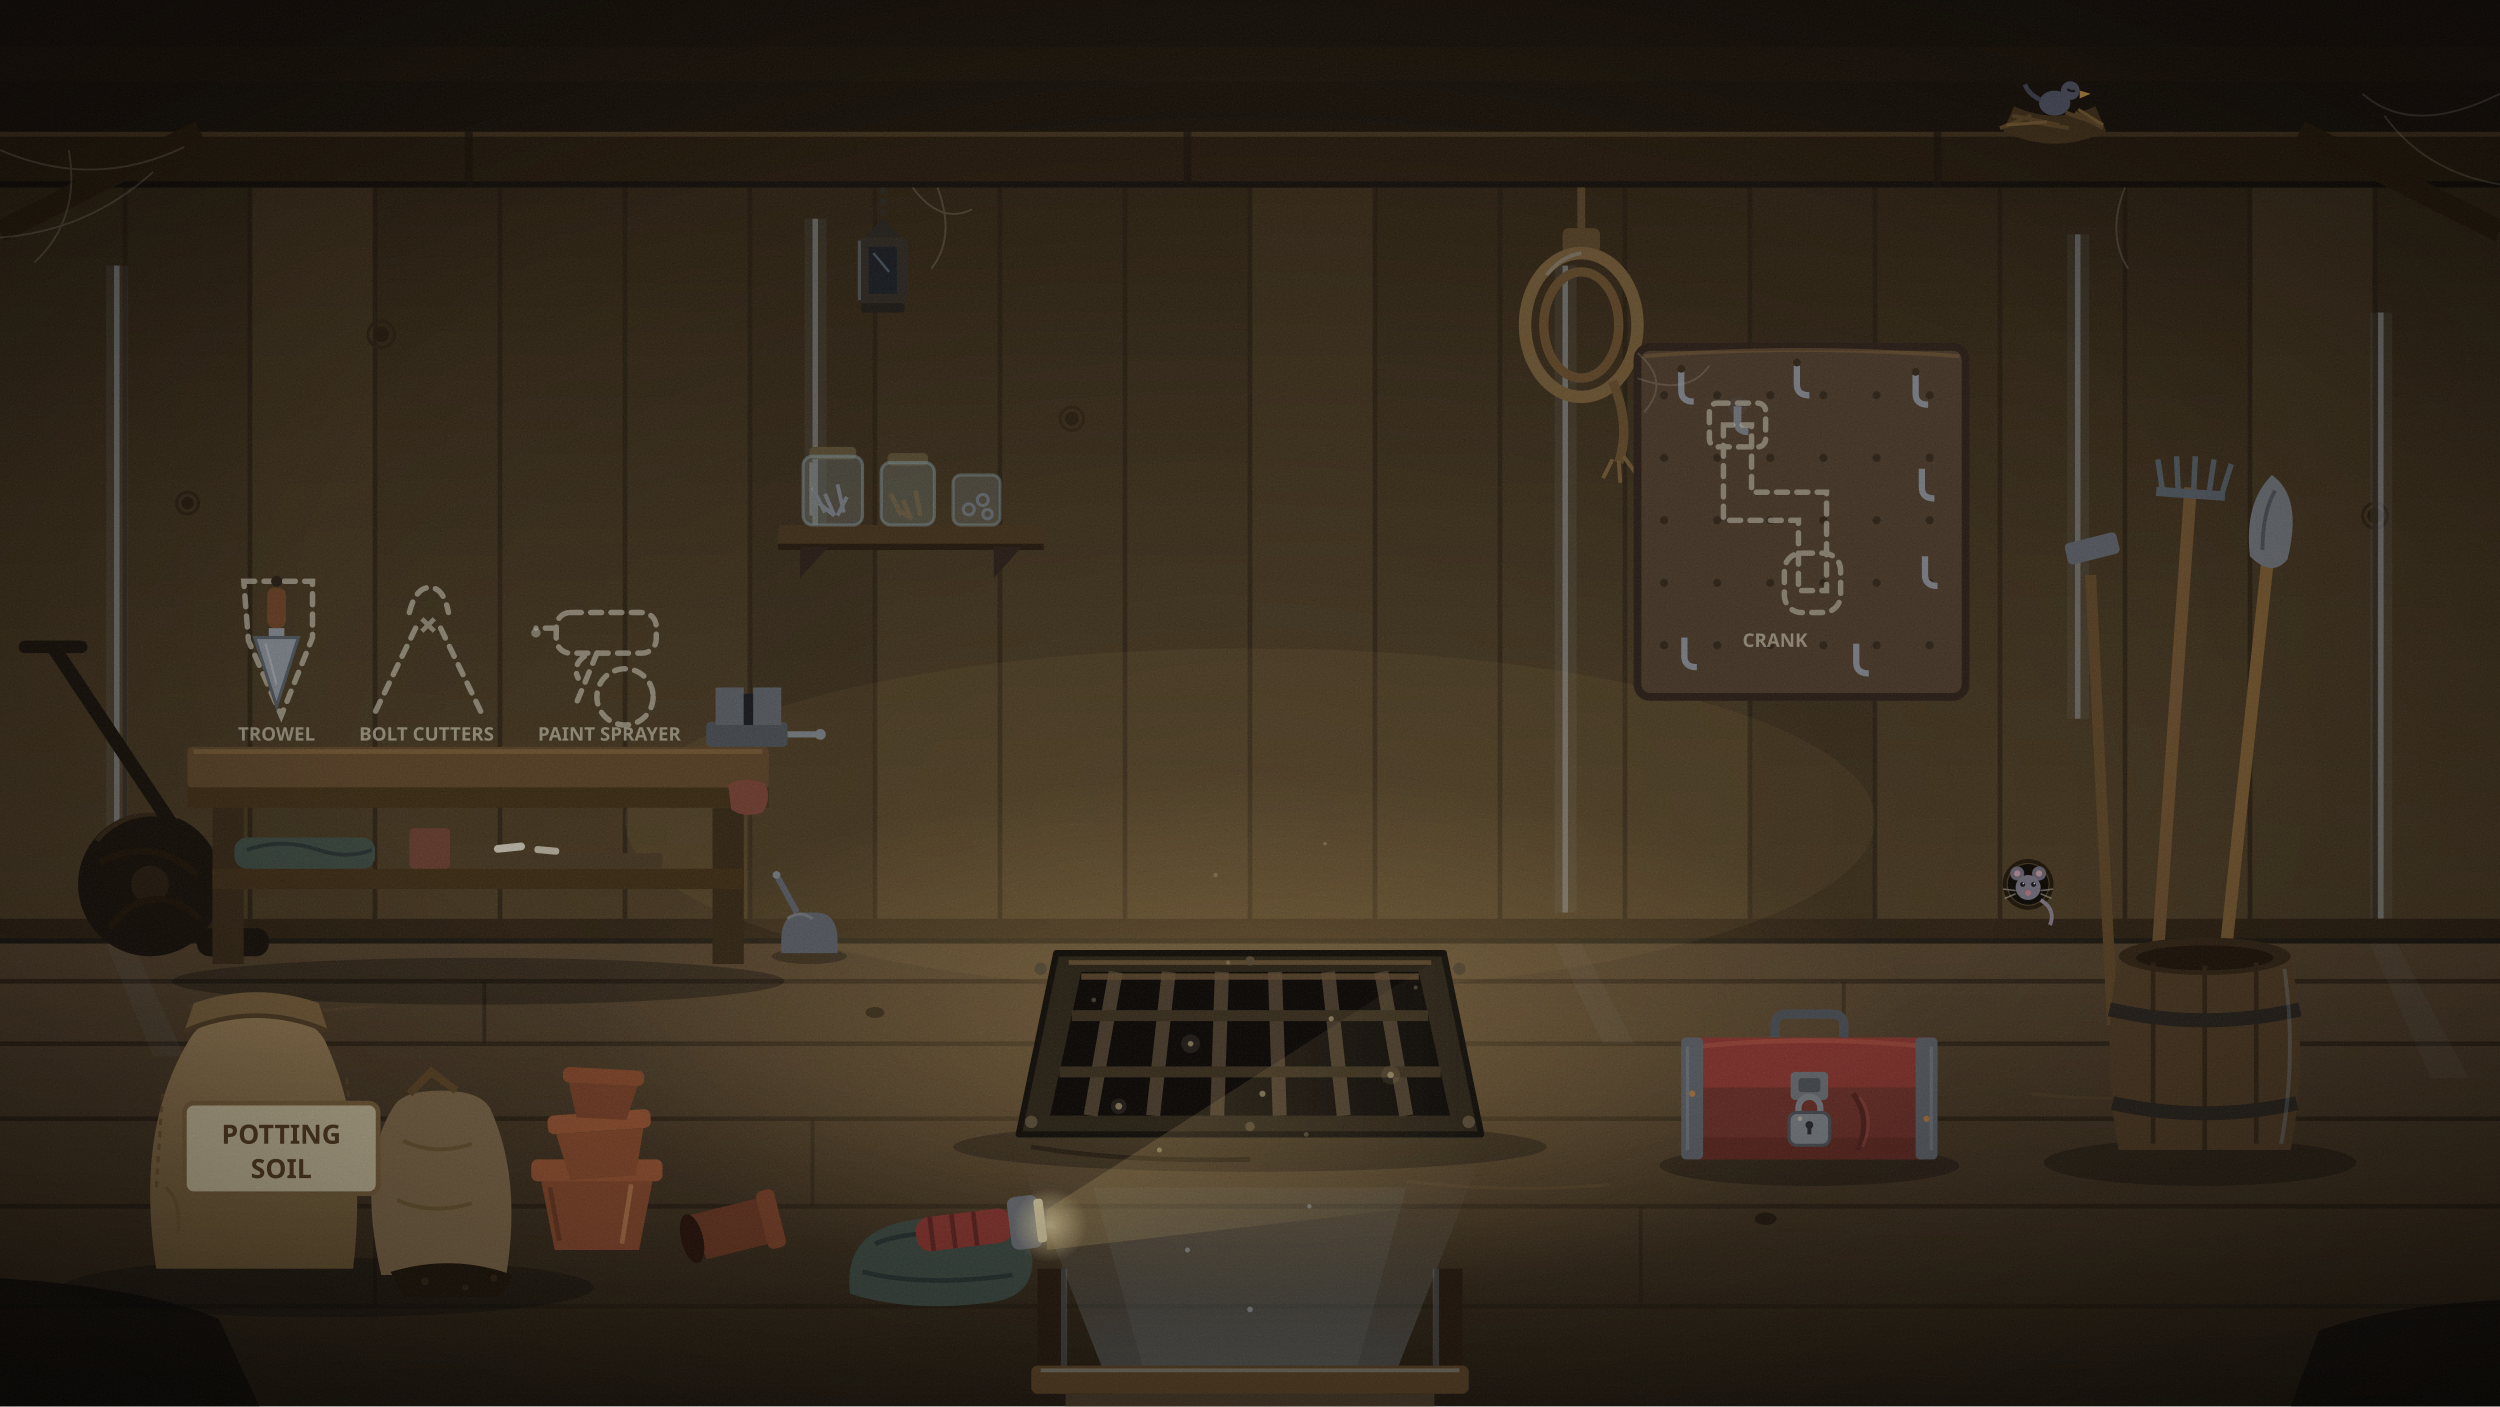
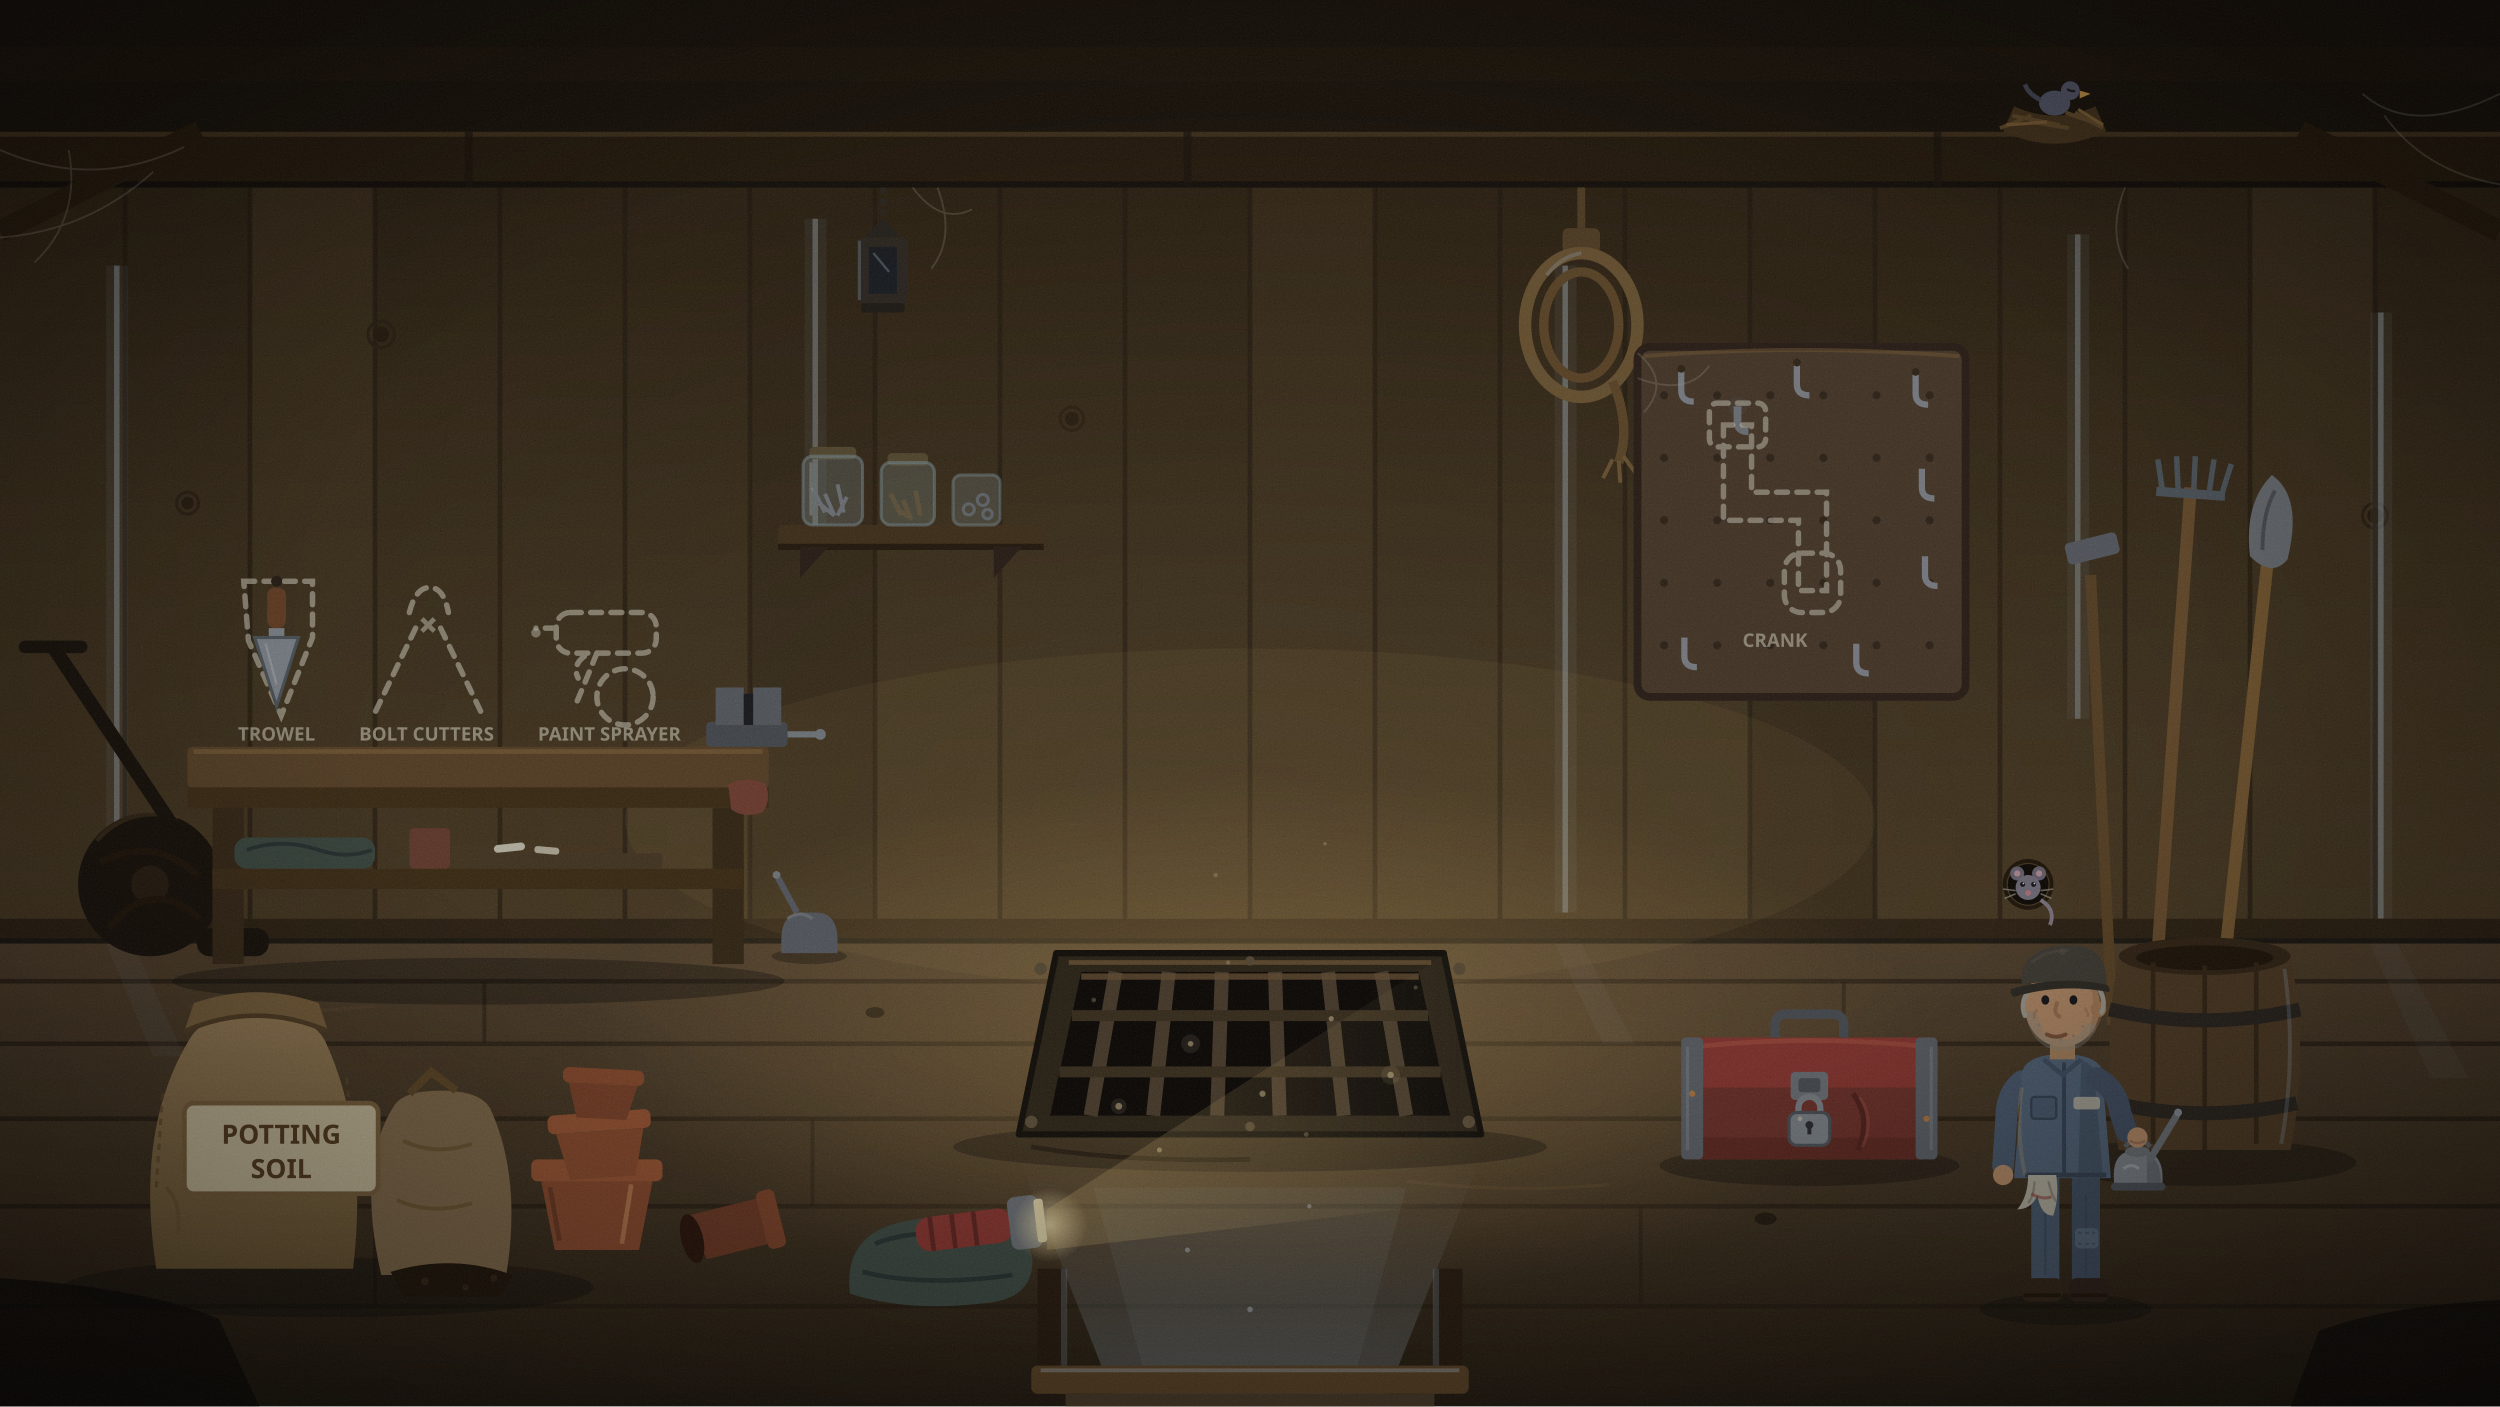
<svg xmlns="http://www.w3.org/2000/svg" width="1600" height="900" viewBox="0 0 1600 900">
  <defs>
    <linearGradient id="toolshedWallG" x1="0" y1="0" x2="0" y2="1">
      <stop offset="0%" stop-color="#241809" />
      <stop offset="55%" stop-color="#3c2d18" />
      <stop offset="100%" stop-color="#4c3a20" />
    </linearGradient>
    <linearGradient id="toolshedFloorG" x1="0" y1="0" x2="0" y2="1">
      <stop offset="0%" stop-color="#55412a" />
      <stop offset="60%" stop-color="#3a2b19" />
      <stop offset="100%" stop-color="#1d1409" />
    </linearGradient>
    <radialGradient id="toolshedAmb" cx="50%" cy="58%" r="68%">
      <stop offset="0%" stop-color="#ffdf9e" stop-opacity="0.11" />
      <stop offset="100%" stop-color="#ffdf9e" stop-opacity="0" />
    </radialGradient>
    <radialGradient id="toolshedPool" cx="50%" cy="50%" r="50%">
      <stop offset="0%" stop-color="#ffce7a" stop-opacity="0.34" />
      <stop offset="100%" stop-color="#ffce7a" stop-opacity="0" />
    </radialGradient>
    <linearGradient id="toolshedBeamG" x1="0" y1="0" x2="1" y2="0">
      <stop offset="0%" stop-color="#ffd98a" stop-opacity="0.28" />
      <stop offset="100%" stop-color="#ffd98a" stop-opacity="0" />
    </linearGradient>
    <radialGradient id="toolshedLens" cx="50%" cy="50%" r="50%">
      <stop offset="0%" stop-color="#fff3c4" stop-opacity="0.9" />
      <stop offset="100%" stop-color="#ffe9b0" stop-opacity="0" />
    </radialGradient>
    <linearGradient id="toolshedDoorG" x1="0" y1="1" x2="0" y2="0">
      <stop offset="0%" stop-color="#cfe2f4" stop-opacity="0.32" />
      <stop offset="60%" stop-color="#cfe2f4" stop-opacity="0.10" />
      <stop offset="100%" stop-color="#cfe2f4" stop-opacity="0" />
    </linearGradient>
    <linearGradient id="toolshedBurlap" x1="0" y1="0" x2="0" y2="1">
      <stop offset="0%" stop-color="#ab8c5f" />
      <stop offset="100%" stop-color="#7c6238" />
    </linearGradient>
    <radialGradient id="toolshedVign" cx="50%" cy="44%" r="74%">
      <stop offset="50%" stop-color="#000" stop-opacity="0" />
      <stop offset="100%" stop-color="#000" stop-opacity="0.40" />
    </radialGradient>
    <pattern id="toolshedPegP" width="34" height="40" patternUnits="userSpaceOnUse">
      <circle cx="11" cy="13" r="2.6" fill="#241a10" />
    </pattern>
    <filter id="toolshedGrain">
      <feTurbulence type="fractalNoise" baseFrequency="0.9" numOctaves="2" stitchTiles="stitch" />
      <feColorMatrix type="saturate" values="0" />
      <feComponentTransfer>
        <feFuncA type="linear" slope="0.05" />
      </feComponentTransfer>
      <feComposite operator="over" in2="SourceGraphic" />
    </filter>
    <g id="toolshedHook" stroke="#9aa0a8" stroke-width="4" fill="none">
      <path d="M0 0 v12 q0 7 8 7" />
    </g>
  </defs>
  <rect width="1600" height="600" fill="url(#toolshedWallG)" />
  <g opacity="0.55">
    <rect x="160" y="60" width="80" height="540" fill="#46351d" />
    <rect x="480" y="60" width="80" height="540" fill="#2e2110" />
    <rect x="800" y="60" width="80" height="540" fill="#46351d" opacity="0.8" />
    <rect x="1120" y="60" width="80" height="540" fill="#2e2110" />
    <rect x="1440" y="60" width="80" height="540" fill="#46351d" />
  </g>
  <path d="M80 60 V600 M160 60 V600 M240 60 V600 M320 60 V600 M400 60 V600 M480 60 V600 M560 60 V600 M640 60 V600 M720 60 V600 M800 60 V600 M880 60 V600 M960 60 V600 M1040 60 V600 M1120 60 V600 M1200 60 V600 M1280 60 V600 M1360 60 V600 M1440 60 V600 M1520 60 V600" stroke="#201509" stroke-width="3" opacity="0.75" />
  <g>
    <circle cx="244" cy="214" r="5" fill="#241708" />
    <circle cx="244" cy="214" r="8.5" fill="none" stroke="#2a1c0d" stroke-width="2" />
    <circle cx="686" cy="268" r="4.5" fill="#241708" />
    <circle cx="686" cy="268" r="7.5" fill="none" stroke="#2a1c0d" stroke-width="2" />
    <circle cx="120" cy="322" r="4" fill="#241708" />
    <circle cx="120" cy="322" r="7" fill="none" stroke="#2a1c0d" stroke-width="2" />
    <circle cx="1520" cy="330" r="5" fill="#241708" />
    <circle cx="1520" cy="330" r="8" fill="none" stroke="#2a1c0d" stroke-width="2" />
  </g>
  <g>
    <rect x="68" y="170" width="14" height="418" fill="#b8d4ee" opacity="0.09" />
    <rect x="73" y="170" width="3.5" height="418" fill="#cfe2f4" opacity="0.42" />
    <rect x="515" y="140" width="14" height="210" fill="#b8d4ee" opacity="0.08" />
    <rect x="520" y="140" width="3.5" height="210" fill="#cfe2f4" opacity="0.38" />
    <rect x="995" y="170" width="14" height="414" fill="#b8d4ee" opacity="0.09" />
    <rect x="1000" y="170" width="3.5" height="414" fill="#cfe2f4" opacity="0.42" />
    <rect x="1323" y="150" width="14" height="310" fill="#b8d4ee" opacity="0.08" />
    <rect x="1328" y="150" width="3.5" height="310" fill="#cfe2f4" opacity="0.36" />
    <rect x="1517" y="200" width="14" height="388" fill="#b8d4ee" opacity="0.09" />
    <rect x="1522" y="200" width="3.5" height="388" fill="#cfe2f4" opacity="0.42" />
  </g>
  <rect width="1600" height="96" fill="#150d05" />
  <rect y="30" width="1600" height="22" fill="#1a1006" />
  <rect y="84" width="1600" height="36" fill="#241708" />
  <path d="M0 86 H1600" stroke="#5c4426" stroke-width="3" opacity="0.6" />
  <path d="M0 118 H1600" stroke="#0e0803" stroke-width="4" />
  <path d="M0 148 L128 84 M1600 148 L1472 84" stroke="#241708" stroke-width="14" />
  <path d="M300 84 v36 M760 84 v36 M1240 84 v36" stroke="#150d05" stroke-width="5" opacity="0.7" />
  <g>
    <path d="M1282 84 q33 16 66 0 l-7 -16 q-26 12 -52 0 Z" fill="#4a3418" />
    <path d="M1280 82 l20 -8 M1300 78 l24 4 M1322 72 l22 8 M1288 74 l30 6 M1346 82 l-18 -10" stroke="#6b4e2a" stroke-width="2.5" fill="none" />
    <path d="M1284 80 l26 -2 M1330 70 l16 10" stroke="#8a6636" stroke-width="2" fill="none" />
    <ellipse cx="1315" cy="66" rx="10" ry="8" fill="#5a5e74" />
    <circle cx="1325" cy="58" r="6" fill="#5a5e74" />
    <path d="M1331 58 l7 2 -7 3 Z" fill="#d9a44a" />
    <path d="M1323 57 q3 2 5 1" stroke="#1a1a20" stroke-width="1.5" fill="none" />
    <path d="M1306 64 q-8 -4 -10 -10" stroke="#494d60" stroke-width="3" fill="none" />
  </g>
  <g>
    <path d="M1012 120 v26" stroke="#5c4526" stroke-width="5" />
    <rect x="1000" y="146" width="24" height="16" rx="4" fill="#5c4526" />
    <ellipse cx="1012" cy="208" rx="36" ry="46" fill="none" stroke="#7c5f36" stroke-width="8" />
    <ellipse cx="1012" cy="208" rx="24" ry="34" fill="none" stroke="#6b4e2a" stroke-width="6" />
    <path d="M990 176 a36 46 0 0 1 22 -14" stroke="#b8d4ee" stroke-width="2.5" fill="none" opacity="0.3" />
    <path d="M1032 244 q12 28 4 52" stroke="#6b4e2a" stroke-width="6" fill="none" />
    <path d="M1032 294 l-6 12 M1036 295 l1 14 M1039 292 l8 11" stroke="#7c5f36" stroke-width="2.5" fill="none" />
  </g>
  <g>
    <path d="M565 120 V150" stroke="#2a2622" stroke-width="3" stroke-dasharray="4 3" />
    <path d="M553 152 L577 152 L565 140 Z" fill="#23201c" />
    <rect x="549" y="152" width="32" height="42" rx="4" fill="#2c2620" />
    <rect x="556" y="158" width="18" height="30" fill="#131820" />
    <path d="M559 162 l10 12" stroke="#9fc0e0" stroke-width="1.5" opacity="0.4" />
    <rect x="551" y="194" width="28" height="6" rx="2" fill="#191613" />
    <path d="M550 154 v38" stroke="#b8d4ee" stroke-width="2" opacity="0.3" />
  </g>
  <rect y="600" width="1600" height="300" fill="url(#toolshedFloorG)" />
  <rect y="588" width="1600" height="16" fill="#2a1c0d" />
  <path d="M0 602 H1600" stroke="#14100a" stroke-width="3" />
  <path d="M0 628 H1600 M0 668 H1600 M0 716 H1600 M0 772 H1600 M0 836 H1600" stroke="#1c1208" stroke-width="3" opacity="0.7" />
  <path d="M310 628 v40 M760 668 v48 M1180 628 v40 M520 716 v56 M1050 772 v64 M240 772 v64 M1400 668 v48" stroke="#1c1208" stroke-width="2.5" opacity="0.55" />
  <path d="M120 644 q60 6 120 0 M900 756 q70 8 130 2 M1300 700 q50 6 100 0" stroke="#6b4e2a" stroke-width="2" fill="none" opacity="0.3" />
  <ellipse cx="1130" cy="780" rx="7" ry="4" fill="#1a1108" />
  <ellipse cx="560" cy="648" rx="6" ry="3.5" fill="#1a1108" />
  <path d="M68 604 L85 604 L118 676 L98 676 Z" fill="#b8d4ee" opacity="0.06" />
  <path d="M995 604 L1012 604 L1046 668 L1026 668 Z" fill="#b8d4ee" opacity="0.06" />
  <path d="M1517 604 L1534 604 L1580 690 L1556 690 Z" fill="#b8d4ee" opacity="0.06" />
  <rect width="1600" height="900" fill="url(#toolshedAmb)" />
  <ellipse cx="800" cy="525" rx="400" ry="110" fill="#ffce7a" opacity="0.07" />
  <ellipse cx="800" cy="664" rx="430" ry="170" fill="url(#toolshedPool)" />
  <path d="M712 892 L888 892 L948 740 L652 740 Z" fill="url(#toolshedDoorG)" />
  <path d="M736 892 L864 892 L900 760 L700 760 Z" fill="#cfe2f4" opacity="0.08" />
  <rect x="664" y="812" width="18" height="80" fill="#2c1d0e" />
  <rect x="679" y="812" width="4" height="80" fill="#b8d4ee" opacity="0.25" />
  <rect x="918" y="812" width="18" height="80" fill="#2c1d0e" />
  <rect x="917" y="812" width="4" height="80" fill="#b8d4ee" opacity="0.25" />
  <rect x="660" y="874" width="280" height="18" rx="4" fill="#6b4e2a" />
  <path d="M666 877 H934" stroke="#cfe2f4" stroke-width="2.5" opacity="0.4" />
  <rect x="682" y="892" width="236" height="8" fill="#55452e" />
  <g fill="#dfe9f6" opacity="0.5">
    <circle cx="760" cy="800" r="1.6" />
    <circle cx="838" cy="772" r="1.4" />
    <circle cx="800" cy="838" r="1.8" />
  </g>
  <g>
    <circle cx="96" cy="566" r="46" fill="#1a1108" />
    <circle cx="96" cy="566" r="12" fill="#2e2011" />
    <path d="M62 538 a46 46 0 0 1 52 -14" stroke="#6b4e2c" stroke-width="3" fill="none" opacity="0.4" />
    <path d="M70 594 q26 -34 58 -6 M64 552 q34 -18 62 8" stroke="#241708" stroke-width="4" fill="none" />
    <path d="M110 528 L34 414" stroke="#1a1108" stroke-width="9" />
    <path d="M16 414 h36" stroke="#1a1108" stroke-width="8" stroke-linecap="round" />
    <rect x="126" y="594" width="46" height="18" rx="8" fill="#1a1108" />
  </g>
  <g stroke="#e8e2ce" stroke-width="3.5" stroke-dasharray="7 6" stroke-linecap="round" fill="none" opacity="0.65">
    <path d="M156 372 h44 v36 l-20 50 l-21 -48 Z" />
    <path d="M262 392 q4 -16 13 -16 q9 0 12 16" />
    <path d="M266 402 L240 456 M282 402 L308 456" />
    <rect x="356" y="392" width="64" height="26" rx="9" />
    <path d="M356 402 h-13 M382 418 q-8 20 -14 34 M374 420 q-8 6 -4 14" />
    <circle cx="400" cy="446" r="18" />
  </g>
  <path d="M270 396 l8 8 M278 396 l-8 8" stroke="#e8e2ce" stroke-width="3" opacity="0.6" />
  <circle cx="343" cy="405" r="3" fill="#e8e2ce" opacity="0.55" />
  <g font-family="Trebuchet MS" font-size="12" font-weight="bold" fill="#d9d2ba" text-anchor="middle" opacity="0.78">
    <text x="177" y="474">TROWEL</text>
    <text x="273" y="474">BOLT CUTTERS</text>
    <text x="390" y="474">PAINT SPRAYER</text>
  </g>
  <g>
    <circle cx="177" cy="372" r="3.5" fill="#2c2115" />
    <rect x="171" y="376" width="12" height="26" rx="5" fill="#7c4a2a" />
    <rect x="172" y="402" width="10" height="6" fill="#9aa2ab" />
    <path d="M163 408 h28 l-14 44 Z" fill="#9aa2ab" stroke="#5c666e" stroke-width="2" />
    <path d="M170 412 l7 26" stroke="#c9d2da" stroke-width="1.5" opacity="0.6" />
  </g>
  <ellipse cx="306" cy="628" rx="196" ry="15" fill="#000" opacity="0.32" />
  <rect x="120" y="478" width="372" height="26" rx="3" fill="#6b4f2e" />
  <path d="M124 481 H488" stroke="#8f6c3e" stroke-width="3" opacity="0.8" />
  <rect x="120" y="504" width="372" height="13" fill="#4a3418" />
  <rect x="136" y="517" width="20" height="100" fill="#3f2d18" />
  <rect x="456" y="517" width="20" height="100" fill="#3f2d18" />
  <rect x="136" y="556" width="340" height="13" fill="#4a3418" />
  <rect x="150" y="536" width="90" height="20" rx="8" fill="#46554c" />
  <path d="M158 544 q22 -8 46 0 q18 6 34 0" stroke="#2e3b39" stroke-width="2.5" fill="none" />
  <rect x="262" y="530" width="26" height="26" rx="3" fill="#7a4636" />
  <rect x="304" y="546" width="120" height="10" rx="2" fill="#55412a" />
  <g>
    <ellipse cx="518" cy="612" rx="24" ry="5" fill="#000" opacity="0.3" />
    <path d="M500 602 q0 -18 14 -18 h8 q14 0 14 18 v8 h-36 Z" fill="#6a6e76" />
    <path d="M510 584 L498 562" stroke="#6a6e76" stroke-width="4" />
    <circle cx="497" cy="560" r="2.5" fill="#8f959c" />
    <path d="M504 588 q8 -6 16 0" stroke="#8f959c" stroke-width="2" fill="none" opacity="0.7" />
  </g>
  <g>
    <rect x="452" y="462" width="52" height="16" rx="3" fill="#565b62" />
    <rect x="458" y="440" width="18" height="24" fill="#6a6f76" />
    <rect x="482" y="440" width="18" height="24" fill="#6a6f76" />
    <rect x="476" y="444" width="6" height="20" fill="#1c1e22" />
    <path d="M504 470 h20" stroke="#8f959c" stroke-width="4" />
    <circle cx="525" cy="470" r="3.5" fill="#8f959c" />
  </g>
  <rect x="316" y="540" width="20" height="5" rx="2.5" fill="#e8e2ce" transform="rotate(-6 326 542)" />
  <rect x="342" y="542" width="16" height="4.5" rx="2" fill="#d9d2ba" transform="rotate(5 350 544)" />
  <path d="M466 502 q12 -6 24 0 q4 10 -2 18 q-12 4 -20 -2 Z" fill="#8a4a3a" />
  <g>
    <rect x="498" y="336" width="170" height="14" rx="3" fill="#4e3a20" />
    <path d="M498 350 H668" stroke="#2c1d0e" stroke-width="4" />
    <path d="M512 350 v20 l18 -20 Z M636 350 v20 l18 -20 Z" fill="#33241a" />
    <rect x="518" y="286" width="30" height="8" rx="3" fill="#6a5a3a" />
    <rect x="514" y="292" width="38" height="44" rx="6" fill="#9fb6ba" opacity="0.28" />
    <rect x="514" y="292" width="38" height="44" rx="6" fill="none" stroke="#8ea4a8" stroke-width="2" opacity="0.6" />
    <path d="M520 312 l8 16 M528 316 l6 14 M536 310 l4 18 M542 318 l-6 12 M524 322 l10 8" stroke="#8a8f96" stroke-width="2.5" />
    <path d="M519 296 v34" stroke="#dfe9f6" stroke-width="2" opacity="0.35" />
    <rect x="568" y="290" width="26" height="8" rx="3" fill="#6a5a3a" />
    <rect x="564" y="296" width="34" height="40" rx="6" fill="#9fb6ba" opacity="0.28" />
    <rect x="564" y="296" width="34" height="40" rx="6" fill="none" stroke="#8ea4a8" stroke-width="2" opacity="0.6" />
    <path d="M570 316 l7 14 M578 320 l5 12 M586 314 l3 16 M574 326 l10 6" stroke="#7a6a4a" stroke-width="3" />
    <rect x="610" y="304" width="30" height="32" rx="5" fill="#9fb6ba" opacity="0.26" />
    <rect x="610" y="304" width="30" height="32" rx="5" fill="none" stroke="#8ea4a8" stroke-width="2" opacity="0.55" />
    <circle cx="620" cy="326" r="3.5" fill="none" stroke="#7c8188" stroke-width="2" />
    <circle cx="629" cy="320" r="3.5" fill="none" stroke="#7c8188" stroke-width="2" />
    <circle cx="632" cy="329" r="3" fill="none" stroke="#7c8188" stroke-width="2" />
  </g>
  <g>
    <ellipse cx="800" cy="734" rx="190" ry="16" fill="#000" opacity="0.28" />
    <path d="M676 610 L924 610 L948 726 L652 726 Z" fill="#33291a" stroke="#14100a" stroke-width="4" stroke-linejoin="round" />
    <path d="M684 616 L916 616" stroke="#8a6c40" stroke-width="3" opacity="0.75" />
    <path d="M692 622 L908 622 L928 714 L672 714 Z" fill="#0b0704" />
    <g stroke="#574733" stroke-width="9">
      <path d="M714 622 L698 714 M748 622 L738 714 M782 622 L779 714 M816 622 L819 714 M850 622 L860 714 M884 622 L900 714" />
    </g>
    <path d="M692 625 L908 625" stroke="#7c5f3c" stroke-width="4" opacity="0.8" />
    <path d="M686 650 L914 650 M678 686 L922 686" stroke="#453722" stroke-width="7" />
    <g fill="#6b5b40">
      <circle cx="666" cy="620" r="4" />
      <circle cx="934" cy="620" r="4" />
      <circle cx="660" cy="718" r="4" />
      <circle cx="940" cy="718" r="4" />
      <circle cx="800" cy="615" r="3" />
      <circle cx="800" cy="721" r="3" />
    </g>
    <path d="M660 734 q60 10 140 8" stroke="#1a1108" stroke-width="3" fill="none" opacity="0.5" />
  </g>
  <path d="M544 828 q-4 -34 26 -44 q40 -12 78 6 q16 8 12 24 q-4 18 -30 20 q-48 6 -86 -6 Z" fill="#46554c" />
  <path d="M560 796 q30 -12 74 -2 M552 814 q40 10 96 2" stroke="#2e3b39" stroke-width="3" fill="none" />
  <g transform="rotate(-7 618 786)">
    <rect x="586" y="776" width="62" height="22" rx="9" fill="#a03c34" />
    <path d="M596 776 v22 M610 776 v22 M624 776 v22" stroke="#6e2822" stroke-width="3" />
    <rect x="646" y="770" width="20" height="34" rx="5" fill="#7c8188" />
    <rect x="663" y="773" width="6" height="28" rx="2" fill="#fff3c4" />
  </g>
  <circle cx="672" cy="784" r="24" fill="url(#toolshedLens)" />
  <path d="M670 774 L948 596 L948 768 L670 800 Z" fill="url(#toolshedBeamG)" />
  <g fill="#ffe9b0" opacity="0.55">
    <circle cx="716" cy="708" r="2.2" />
    <circle cx="762" cy="668" r="1.8" />
    <circle cx="808" cy="700" r="2" />
    <circle cx="852" cy="652" r="1.7" />
    <circle cx="890" cy="688" r="2.1" />
    <circle cx="742" cy="736" r="1.6" />
  </g>
  <g fill="#ffe9b0" opacity="0.3">
    <circle cx="700" cy="640" r="1.5" />
    <circle cx="786" cy="616" r="1.4" />
    <circle cx="836" cy="726" r="1.5" />
    <circle cx="906" cy="632" r="1.3" />
    <circle cx="778" cy="560" r="1.4" />
    <circle cx="848" cy="540" r="1.2" />
  </g>
  <g fill="#ffe9b0" opacity="0.12">
    <circle cx="762" cy="668" r="6" />
    <circle cx="890" cy="688" r="6" />
    <circle cx="716" cy="708" r="5" />
  </g>
  <g>
    <rect x="1048" y="222" width="210" height="224" rx="8" fill="#574430" stroke="#33241a" stroke-width="5" />
    <rect x="1056" y="230" width="194" height="208" rx="6" fill="url(#toolshedPegP)" opacity="0.6" />
    <path d="M1052 228 q100 -8 202 0" stroke="#8f6c3e" stroke-width="2.5" fill="none" opacity="0.5" />
    <use href="#toolshedHook" x="1076" y="238" />
    <use href="#toolshedHook" x="1150" y="234" />
    <use href="#toolshedHook" x="1226" y="240" />
    <use href="#toolshedHook" x="1230" y="300" />
    <use href="#toolshedHook" x="1232" y="356" />
    <use href="#toolshedHook" x="1078" y="408" />
    <use href="#toolshedHook" x="1188" y="412" />
    <circle cx="1076" cy="236" r="2.5" fill="#3a2c1a" />
    <circle cx="1150" cy="232" r="2.5" fill="#3a2c1a" />
    <circle cx="1226" cy="238" r="2.5" fill="#3a2c1a" />
    <circle cx="1112" cy="260" r="6" fill="#5a4c3e" />
    <path d="M1112 260 v10 q0 6 7 6" stroke="#8a8f96" stroke-width="5" fill="none" />
    <g stroke="#e8e2ce" stroke-width="3.5" stroke-dasharray="7 6" fill="none" opacity="0.6" stroke-linecap="round">
      <path d="M1103 272 V333 H1151 V378 H1169 V315 H1121 V272 Z" />
      <rect x="1094" y="258" width="36" height="28" rx="5" />
      <rect x="1142" y="354" width="36" height="38" rx="11" />
    </g>
    <text x="1136" y="414" font-family="Trebuchet MS" font-size="12" font-weight="bold" fill="#d9d2ba" text-anchor="middle" opacity="0.75">CRANK</text>
    <path d="M1048 226 Q1070 244 1052 264 M1048 242 Q1080 254 1094 234" stroke="#cfc9b8" stroke-width="1.2" fill="none" opacity="0.25" />
  </g>
  <g>
    <circle cx="1298" cy="566" r="13" fill="#0d0803" />
    <circle cx="1298" cy="566" r="15" fill="none" stroke="#241708" stroke-width="2.5" />
    <circle cx="1291" cy="559" r="4.5" fill="#7c7686" />
    <circle cx="1291" cy="559" r="2" fill="#d9a8b4" />
    <circle cx="1305" cy="559" r="4.5" fill="#7c7686" />
    <circle cx="1305" cy="559" r="2" fill="#d9a8b4" />
    <circle cx="1298" cy="568" r="8" fill="#8a8494" />
    <circle cx="1294.5" cy="566" r="1.6" fill="#16161c" />
    <circle cx="1301.5" cy="566" r="1.6" fill="#16161c" />
    <circle cx="1295" cy="565.4" r="0.6" fill="#fff" />
    <circle cx="1302" cy="565.4" r="0.6" fill="#fff" />
    <circle cx="1298" cy="571.5" r="1.8" fill="#d98a96" />
    <path d="M1290 570 l-8 -1 M1290 572 l-7 3 M1306 570 l8 -1 M1306 572 l7 3" stroke="#cfc9b8" stroke-width="1" opacity="0.6" />
    <path d="M1306 576 q10 6 6 16" stroke="#9a8f9e" stroke-width="2.5" fill="none" />
  </g>
  <ellipse cx="1408" cy="744" rx="100" ry="15" fill="#000" opacity="0.32" />
  <g>
    <path d="M1352 656 L1338 368" stroke="#6b4e2a" stroke-width="7" />
    <rect x="1322" y="344" width="34" height="14" rx="3" fill="#6a6e76" transform="rotate(-14 1339 351)" />
    <path d="M1378 652 L1402 312" stroke="#7c5a32" stroke-width="8" />
    <path d="M1380 316 h44" stroke="#5c666e" stroke-width="6" transform="rotate(4 1402 316)" />
    <path d="M1384 314 l-3 -20 M1394 313 l-1 -21 M1404 313 l1 -21 M1414 314 l3 -20 M1422 316 l6 -19" stroke="#5c666e" stroke-width="3.5" fill="none" />
    <path d="M1420 650 L1452 352" stroke="#8a6636" stroke-width="8" />
    <path d="M1440 356 q-4 -34 14 -52 q20 14 10 54 q-10 12 -24 -2 Z" fill="#7c8188" />
    <path d="M1448 352 q0 -24 8 -38" stroke="#565b62" stroke-width="2.5" fill="none" />
    <path d="M1356 612 q-12 62 0 124 h110 q12 -62 0 -124 Z" fill="#5a4227" />
    <ellipse cx="1411" cy="612" rx="55" ry="12" fill="#3a2a16" />
    <ellipse cx="1411" cy="613" rx="44" ry="8" fill="#241708" />
    <path d="M1378 616 v116 M1411 618 v118 M1444 616 v116" stroke="#3c2a16" stroke-width="3" />
    <path d="M1350 646 q61 14 122 0" stroke="#2e2620" stroke-width="9" fill="none" />
    <path d="M1352 706 q59 13 118 0" stroke="#2e2620" stroke-width="9" fill="none" />
    <path d="M1462 620 q8 56 -2 112" stroke="#b8d4ee" stroke-width="2.5" fill="none" opacity="0.25" />
  </g>
  <ellipse cx="210" cy="824" rx="170" ry="19" fill="#000" opacity="0.3" />
  <g>
    <path d="M244 816 q-16 -70 8 -108 q6 -10 30 -10 q26 0 32 12 q20 44 10 106 Z" fill="#937752" />
    <path d="M262 700 l14 -14 l16 12" stroke="#6b4e2a" stroke-width="5" fill="none" />
    <path d="M258 730 q20 10 44 2 M254 768 q22 10 48 2" stroke="#7c6238" stroke-width="2.5" fill="none" />
  </g>
  <g>
    <path d="M100 812 q-14 -90 22 -148 q10 -16 42 -16 q34 0 44 18 q28 60 18 146 Z" fill="url(#toolshedBurlap)" />
    <path d="M118 660 q46 -20 92 0 l-6 -18 q-40 -14 -80 0 Z" fill="#8a6c42" />
    <path d="M118 660 q46 -20 92 0" stroke="#5c4526" stroke-width="3" fill="none" />
    <path d="M106 760 q10 8 8 30 M206 728 q8 12 6 34" stroke="#7c6238" stroke-width="2.5" fill="none" />
    <path d="M104 700 l-4 60 M222 690 l6 66" stroke="#6b4e2a" stroke-width="2" stroke-dasharray="4 4" opacity="0.7" />
    <rect x="118" y="706" width="124" height="58" rx="6" fill="#e2d4ae" stroke="#8a6c42" stroke-width="3" />
    <text x="180" y="732" font-family="Trebuchet MS" font-size="17" font-weight="bold" fill="#5c4020" text-anchor="middle">POTTING</text>
    <text x="180" y="754" font-family="Trebuchet MS" font-size="17" font-weight="bold" fill="#5c4020" text-anchor="middle">SOIL</text>
  </g>
  <path d="M250 814 q40 -12 78 2 l-8 14 h-62 Z" fill="#241708" />
  <circle cx="272" cy="820" r="2.5" fill="#3a2a16" />
  <circle cx="298" cy="824" r="2" fill="#3a2a16" />
  <circle cx="316" cy="818" r="2.2" fill="#3a2a16" />
  <g>
    <path d="M346 754 h72 l-9 46 h-54 Z" fill="#9c5230" />
    <rect x="340" y="742" width="84" height="14" rx="4" fill="#b06038" />
    <path d="M404 758 l-6 38" stroke="#e8a06a" stroke-width="3" opacity="0.6" />
    <g transform="rotate(-4 382 726)">
      <path d="M356 724 h56 l-7 30 h-42 Z" fill="#a05430" />
      <rect x="351" y="712" width="66" height="12" rx="4" fill="#b06038" />
    </g>
    <g transform="rotate(3 386 694)">
      <path d="M364 694 h44 l-6 22 h-32 Z" fill="#8f4a2c" />
      <rect x="360" y="684" width="52" height="10" rx="4" fill="#a05430" />
    </g>
    <path d="M352 760 l6 34" stroke="#5c2c18" stroke-width="3" opacity="0.5" />
  </g>
  <g transform="rotate(-14 466 786)">
    <path d="M442 772 h52 l-6 30 h-40 Z" fill="#7c3f26" />
    <ellipse cx="442" cy="787" rx="7" ry="16" fill="#2e1409" />
    <rect x="488" y="768" width="12" height="38" rx="4" fill="#8f4a2c" />
  </g>
  <g id="toolshedToolbox">
    <ellipse cx="1158" cy="746" rx="96" ry="13" fill="#000" opacity="0.3" />
    <rect x="1082" y="692" width="152" height="50" rx="4" fill="#7e352c" />
    <rect x="1082" y="728" width="152" height="14" rx="4" fill="#5e241e" opacity="0.55" />
    <path d="M1186 700 q12 16 3 36" stroke="#5e241e" stroke-width="3.5" fill="none" />
    <path d="M1190 702 q10 14 2 32" stroke="#b0564a" stroke-width="2" fill="none" opacity="0.45" />
    <rect x="1076" y="664" width="164" height="32" rx="7" fill="#a03c34" />
    <path d="M1084 670 q76 -8 150 0" stroke="#c25a48" stroke-width="3" fill="none" opacity="0.6" />
    <path d="M1136 664 v-8 q0 -7 8 -7 h28 q8 0 8 7 v8" stroke="#565b62" stroke-width="6" fill="none" />
    <rect x="1076" y="664" width="14" height="78" rx="3" fill="#6a6f76" />
    <rect x="1226" y="664" width="14" height="78" rx="3" fill="#6a6f76" />
    <path d="M1080 670 v66 M1236 670 v66" stroke="#8f959c" stroke-width="2" opacity="0.55" />
    <circle cx="1083" cy="700" r="2" fill="#c9884a" />
    <circle cx="1233" cy="716" r="2" fill="#c9884a" />
    <rect x="1146" y="686" width="24" height="18" rx="3" fill="#7c8188" />
    <rect x="1151" y="690" width="14" height="9" rx="2" fill="#565b62" />
    <path d="M1151 714 v-5 a7 7 0 0 1 14 0 v5" stroke="#8f959c" stroke-width="4" fill="none" />
    <rect x="1145" y="712" width="26" height="21" rx="5" fill="#8f959c" />
    <rect x="1145" y="712" width="26" height="21" rx="5" fill="none" stroke="#565b62" stroke-width="2" />
    <circle cx="1158" cy="720" r="2.5" fill="#2c2e33" />
    <path d="M1158 720 v6" stroke="#2c2e33" stroke-width="2.5" />
    <circle cx="1152" cy="716" r="1.5" fill="#fff3c4" opacity="0.5" />
  </g>
  <g stroke="#cfc9b8" stroke-width="1.2" opacity="0.24" fill="none">
    <path d="M0 96 Q60 122 118 94 M0 152 Q56 148 98 110 M44 96 Q52 140 22 168" />
    <path d="M1600 60 Q1544 88 1512 60 M1600 118 Q1552 110 1526 74" />
    <path d="M600 120 Q612 152 596 172 M584 120 Q602 144 622 134" />
    <path d="M1360 120 Q1348 150 1362 172" />
  </g>
+   <g id="toolshedMarco">
+     <ellipse cx="1322" cy="838" rx="55" ry="10" fill="#000" opacity="0.3" />
+     <rect x="1300" y="750" width="18" height="72" fill="#52657e" />
+     <rect x="1326" y="750" width="18" height="72" fill="#48596f" />
+     <path d="M1309 764 v52 M1335 764 v52" stroke="#3a4a5e" stroke-width="1.5" opacity="0.5" />
+     <rect x="1328" y="786" width="15" height="13" rx="3" fill="#6d8098" opacity="0.7" />
+     <path d="M1330 789 h11 M1330 796 h11" stroke="#46586e" stroke-width="1.2" stroke-dasharray="2.5 2" opacity="0.8" />
+     <rect x="1294" y="818" width="26" height="15" rx="5" fill="#3a2a1a" />
+     <rect x="1324" y="818" width="26" height="15" rx="5" fill="#33241a" />
+     <path d="M1295 829 h24 M1325 829 h24" stroke="#241708" stroke-width="2.5" />
+     <path d="M1294 692 q-10 8 -10 24 l-2 30" stroke="#52657e" stroke-width="14" fill="none" stroke-linecap="round" />
+     <circle cx="1282" cy="752" r="6.5" fill="#d2a075" />
+     <path d="M1294 694 q-3 -14 13 -18 q13 -3 26 0 q16 4 13 18 l5 60 h-62 Z" fill="#5b6f88" />
+     <path d="M1332 678 q11 5 9 16 l5 60 h-16 Z" fill="#46586e" opacity="0.75" />
+     <path d="M1321 680 v72" stroke="#3a4a5e" stroke-width="2.5" />
+     <rect x="1300" y="702" width="16" height="14" rx="2" fill="#52657e" stroke="#3a4a5e" stroke-width="1.5" />
+     <rect x="1327" y="702" width="17" height="8" rx="2" fill="#d9d2ba" opacity="0.8" />
+     <path d="M1296 752 h52" stroke="#3a4a5e" stroke-width="3" />
+     <path d="M1294 696 q-4 28 2 56" stroke="#ffce7a" stroke-width="2.5" opacity="0.22" fill="none" />
+     <path d="M1298 752 q0 14 -7 22 q9 0 13 -9 q2 13 10 13 q4 -11 2 -26 Z" fill="#cfc9b8" />
+     <path d="M1302 756 q0 9 -4 14 M1311 756 q2 9 5 13" stroke="#9a9382" stroke-width="1.5" fill="none" opacity="0.8" />
+     <path d="M1300 764 q7 4 13 2" stroke="#a03c34" stroke-width="2" opacity="0.55" fill="none" />
+     <rect x="1312" y="662" width="16" height="16" fill="#c09468" />
+     <path d="M1308 678 l12 10 l12 -10" stroke="#46586e" stroke-width="3" fill="none" />
+     <ellipse cx="1320" cy="644" rx="24" ry="26" fill="#d2a075" />
+     <path d="M1334 622 q10 18 2 42 q9 -6 10 -20 q1 -14 -12 -22 Z" fill="#b0805a" opacity="0.5" />
+     <circle cx="1343" cy="646" r="5" fill="#c08c60" />
+     <path d="M1300 650 q5 19 20 19 q12 0 18 -11" stroke="#9a9a92" stroke-width="7" fill="none" opacity="0.4" stroke-linecap="round" />
+     <g fill="#8f8f88" opacity="0.7">
+       <circle cx="1305" cy="656" r="1" />
+       <circle cx="1311" cy="662" r="1" />
+       <circle cx="1319" cy="665" r="1" />
+       <circle cx="1327" cy="663" r="1" />
+       <circle cx="1333" cy="657" r="1" />
+     </g>
+     <ellipse cx="1309" cy="640" rx="2.5" ry="3" fill="#16161c" />
+     <ellipse cx="1327" cy="640" rx="2.5" ry="3" fill="#16161c" />
+     <path d="M1302 632 q6 -4 11 -1 M1322 631 q6 -3 11 1" stroke="#9a9a92" stroke-width="3" fill="none" stroke-linecap="round" />
+     <path d="M1317 641 q-4 8 2 10" stroke="#b0805a" stroke-width="2.5" fill="none" />
+     <path d="M1310 662 q6 3 12 0" stroke="#8a5a3c" stroke-width="2.5" fill="none" stroke-linecap="round" />
+     <path d="M1304 646 q-3 3 -2 6 M1334 645 q3 3 2 6" stroke="#b0805a" stroke-width="1.5" fill="none" opacity="0.7" />
+     <path d="M1297 636 q-4 7 -1 14 M1344 634 q4 7 1 14" stroke="#b8b4a8" stroke-width="3" fill="none" stroke-linecap="round" />
+     <path d="M1294 630 q-2 -22 26 -25 q26 -2 28 20 q1 7 -2 9 q-26 -8 -52 -4 Z" fill="#4a453c" />
+     <path d="M1287 633 q30 -9 60 -3 q4 1 3 5 q-31 -6 -61 3 q-3 -2 -2 -5 Z" fill="#332f26" />
+     <path d="M1300 616 q10 -8 24 -8" stroke="#5a544a" stroke-width="2" fill="none" opacity="0.8" />
+     <circle cx="1320" cy="609" r="2.2" fill="#5a544a" />
+     <path d="M1342 690 q13 7 15 22 l4 12" stroke="#48596f" stroke-width="14" fill="none" stroke-linecap="round" />
+     <path d="M1353 756 q-2 -20 15 -20 q17 0 16 20 v3 h-31 Z" fill="#8f959c" />
+     <path d="M1374 738 q9 5 9 18 v3 h-9 Z" fill="#6a6f76" opacity="0.7" />
+     <rect x="1351" y="757" width="35" height="5" rx="2.5" fill="#565b62" />
+     <path d="M1376 742 L1393 714" stroke="#7c8188" stroke-width="4.5" stroke-linecap="round" />
+     <circle cx="1394" cy="712" r="2.5" fill="#9aa2ab" />
+     <ellipse cx="1368" cy="737" rx="8" ry="3.5" fill="#7c8188" />
+     <path d="M1360 734 q8 -10 16 0" stroke="#6a6f76" stroke-width="3" fill="none" />
+     <path d="M1359 748 q5 -4 10 0" stroke="#c9d2da" stroke-width="2" fill="none" opacity="0.6" />
+     <circle cx="1368" cy="728" r="6.5" fill="#d2a075" />
+     <path d="M1363 730 q5 3 10 0" stroke="#b0805a" stroke-width="1.5" fill="none" />
+   </g>
  <path d="M0 900 V818 q92 6 140 26 l26 56 Z" fill="#0b0704" opacity="0.8" />
  <path d="M1600 900 V832 q-76 4 -116 20 l-18 48 Z" fill="#0b0704" opacity="0.75" />
  <rect width="1600" height="900" filter="url(#toolshedGrain)" opacity="0.3" />
  <rect width="1600" height="900" fill="url(#toolshedVign)" />
</svg>
